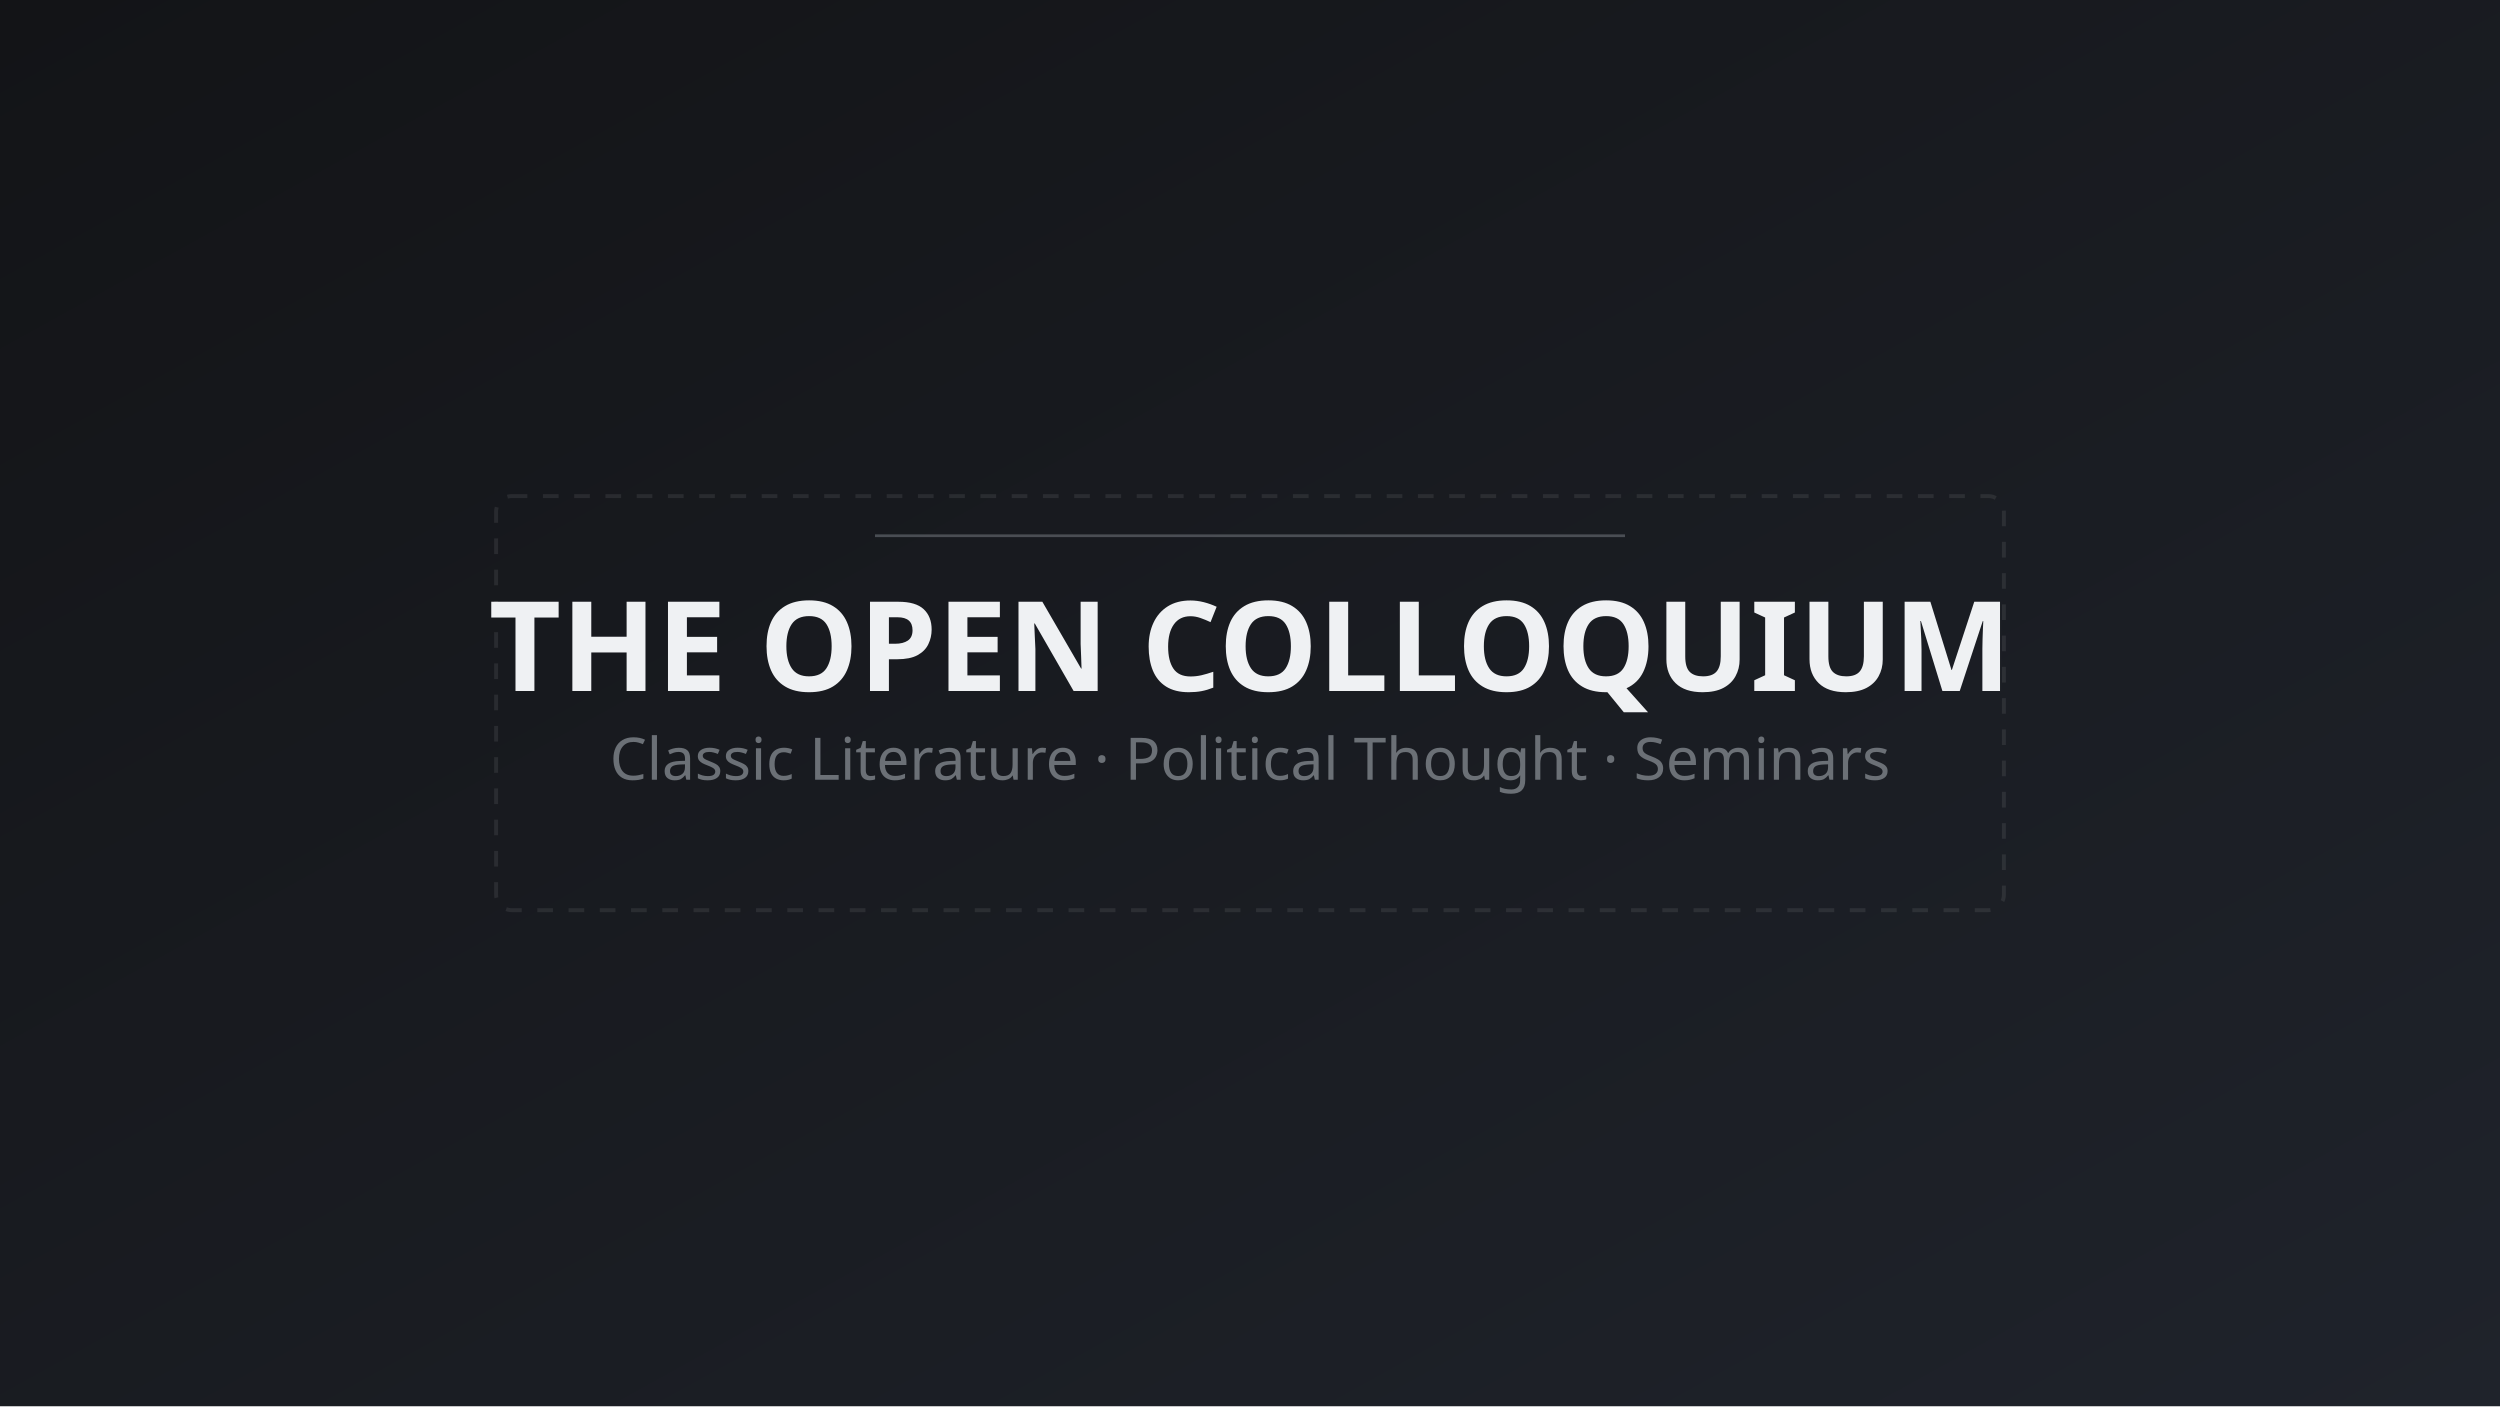
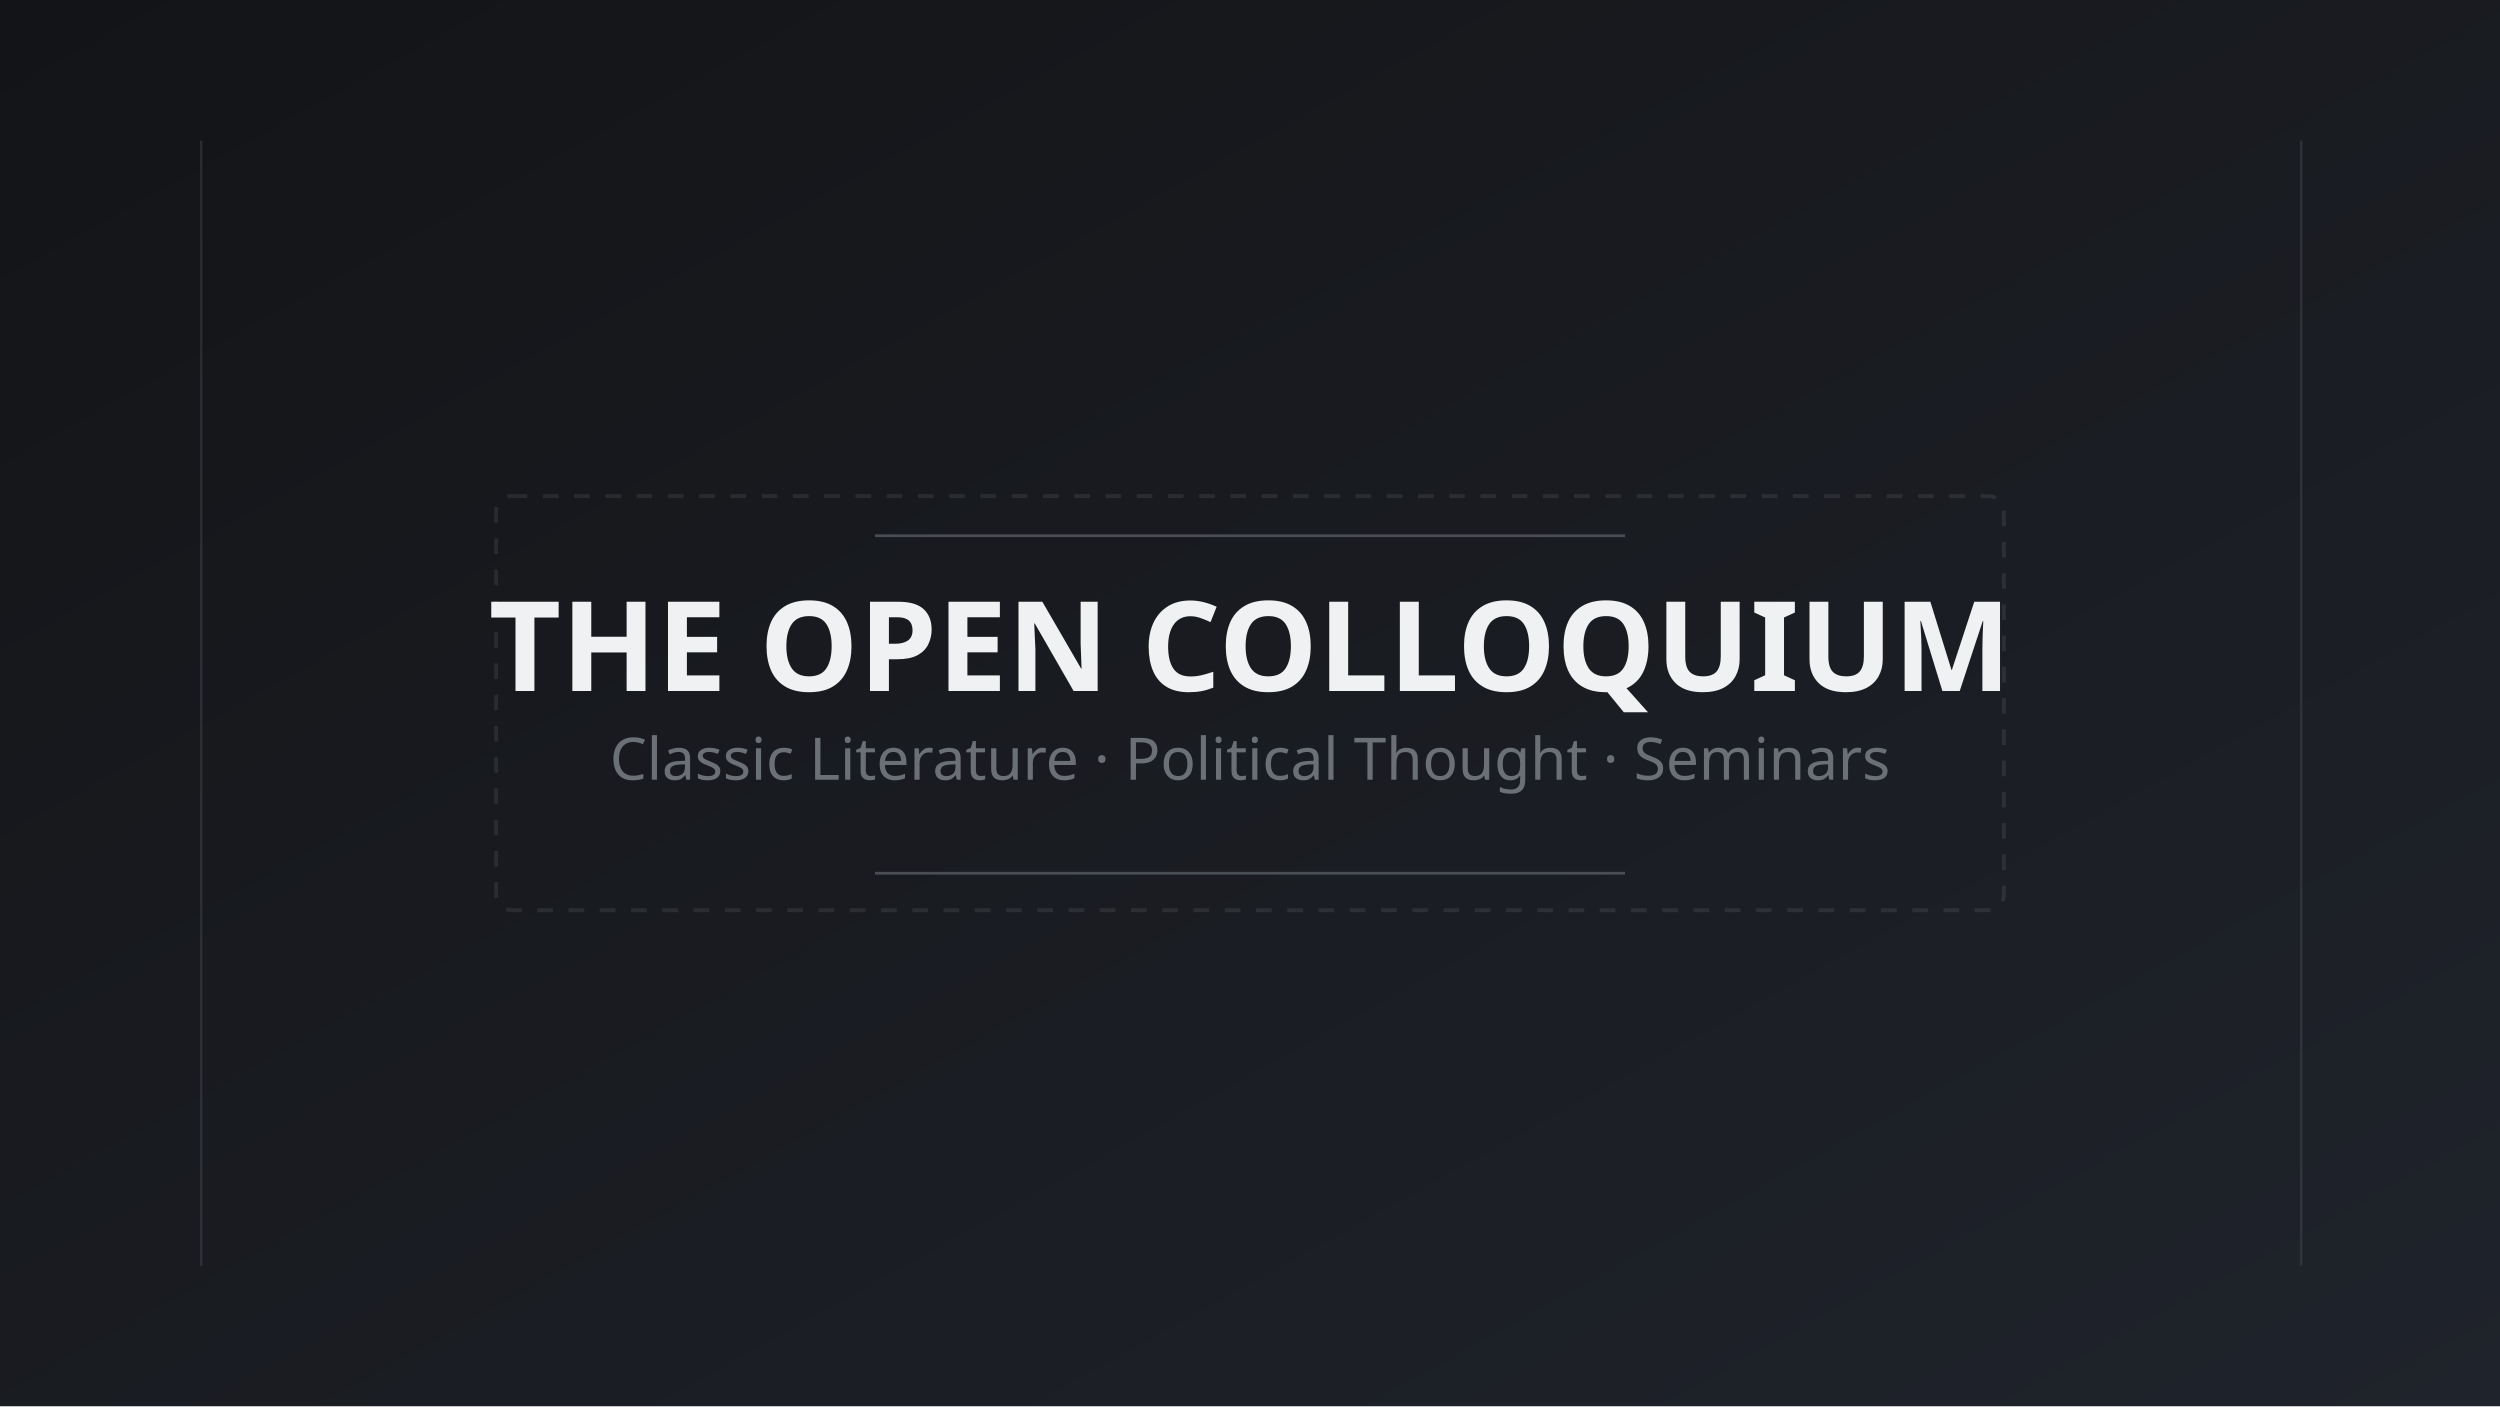
<svg xmlns="http://www.w3.org/2000/svg" viewBox="0 0 640 360" width="640" height="360">
  <defs>
    <linearGradient id="bg-edu-academic" x1="0%" y1="0%" x2="100%" y2="100%">
      <stop offset="0%" stop-color="#131417" />
      <stop offset="100%" stop-color="#1F232B" />
    </linearGradient>
  </defs>
  <rect width="100%" height="100%" fill="url(#bg-edu-academic)" />
  <rect x="127" y="127" width="386" height="106" fill="none" stroke="rgba(255,255,255,0.08)" stroke-dasharray="4 4" rx="4" />
-   <rect x="224.0" y="136.8" width="192.0" height="0.7" fill="#6B7076" opacity="0.6" />
  <text x="50%" y="46.0%" text-anchor="middle" dominant-baseline="middle" fill="#EFF1F3" font-family="Switzer, sans-serif" font-size="32" font-weight="700">THE OPEN COLLOQUIUM</text>
  <text x="50%" y="54.0%" text-anchor="middle" dominant-baseline="middle" fill="#6B7076" font-family="Switzer, sans-serif" font-size="15" font-weight="500">Classic Literature · Political Thought · Seminars</text>
+   <rect x="224.0" y="136.8" width="192.0" height="0.7" fill="#6B7076" opacity="0.6" />
+   <rect x="224.0" y="223.2" width="192.0" height="0.7" fill="#6B7076" opacity="0.6" />
+   <rect x="51.2" y="36.0" width="0.6" height="288.0" fill="#6B7076" opacity="0.25" />
+   <rect x="588.8" y="36.0" width="0.6" height="288.0" fill="#6B7076" opacity="0.25" />
</svg>
